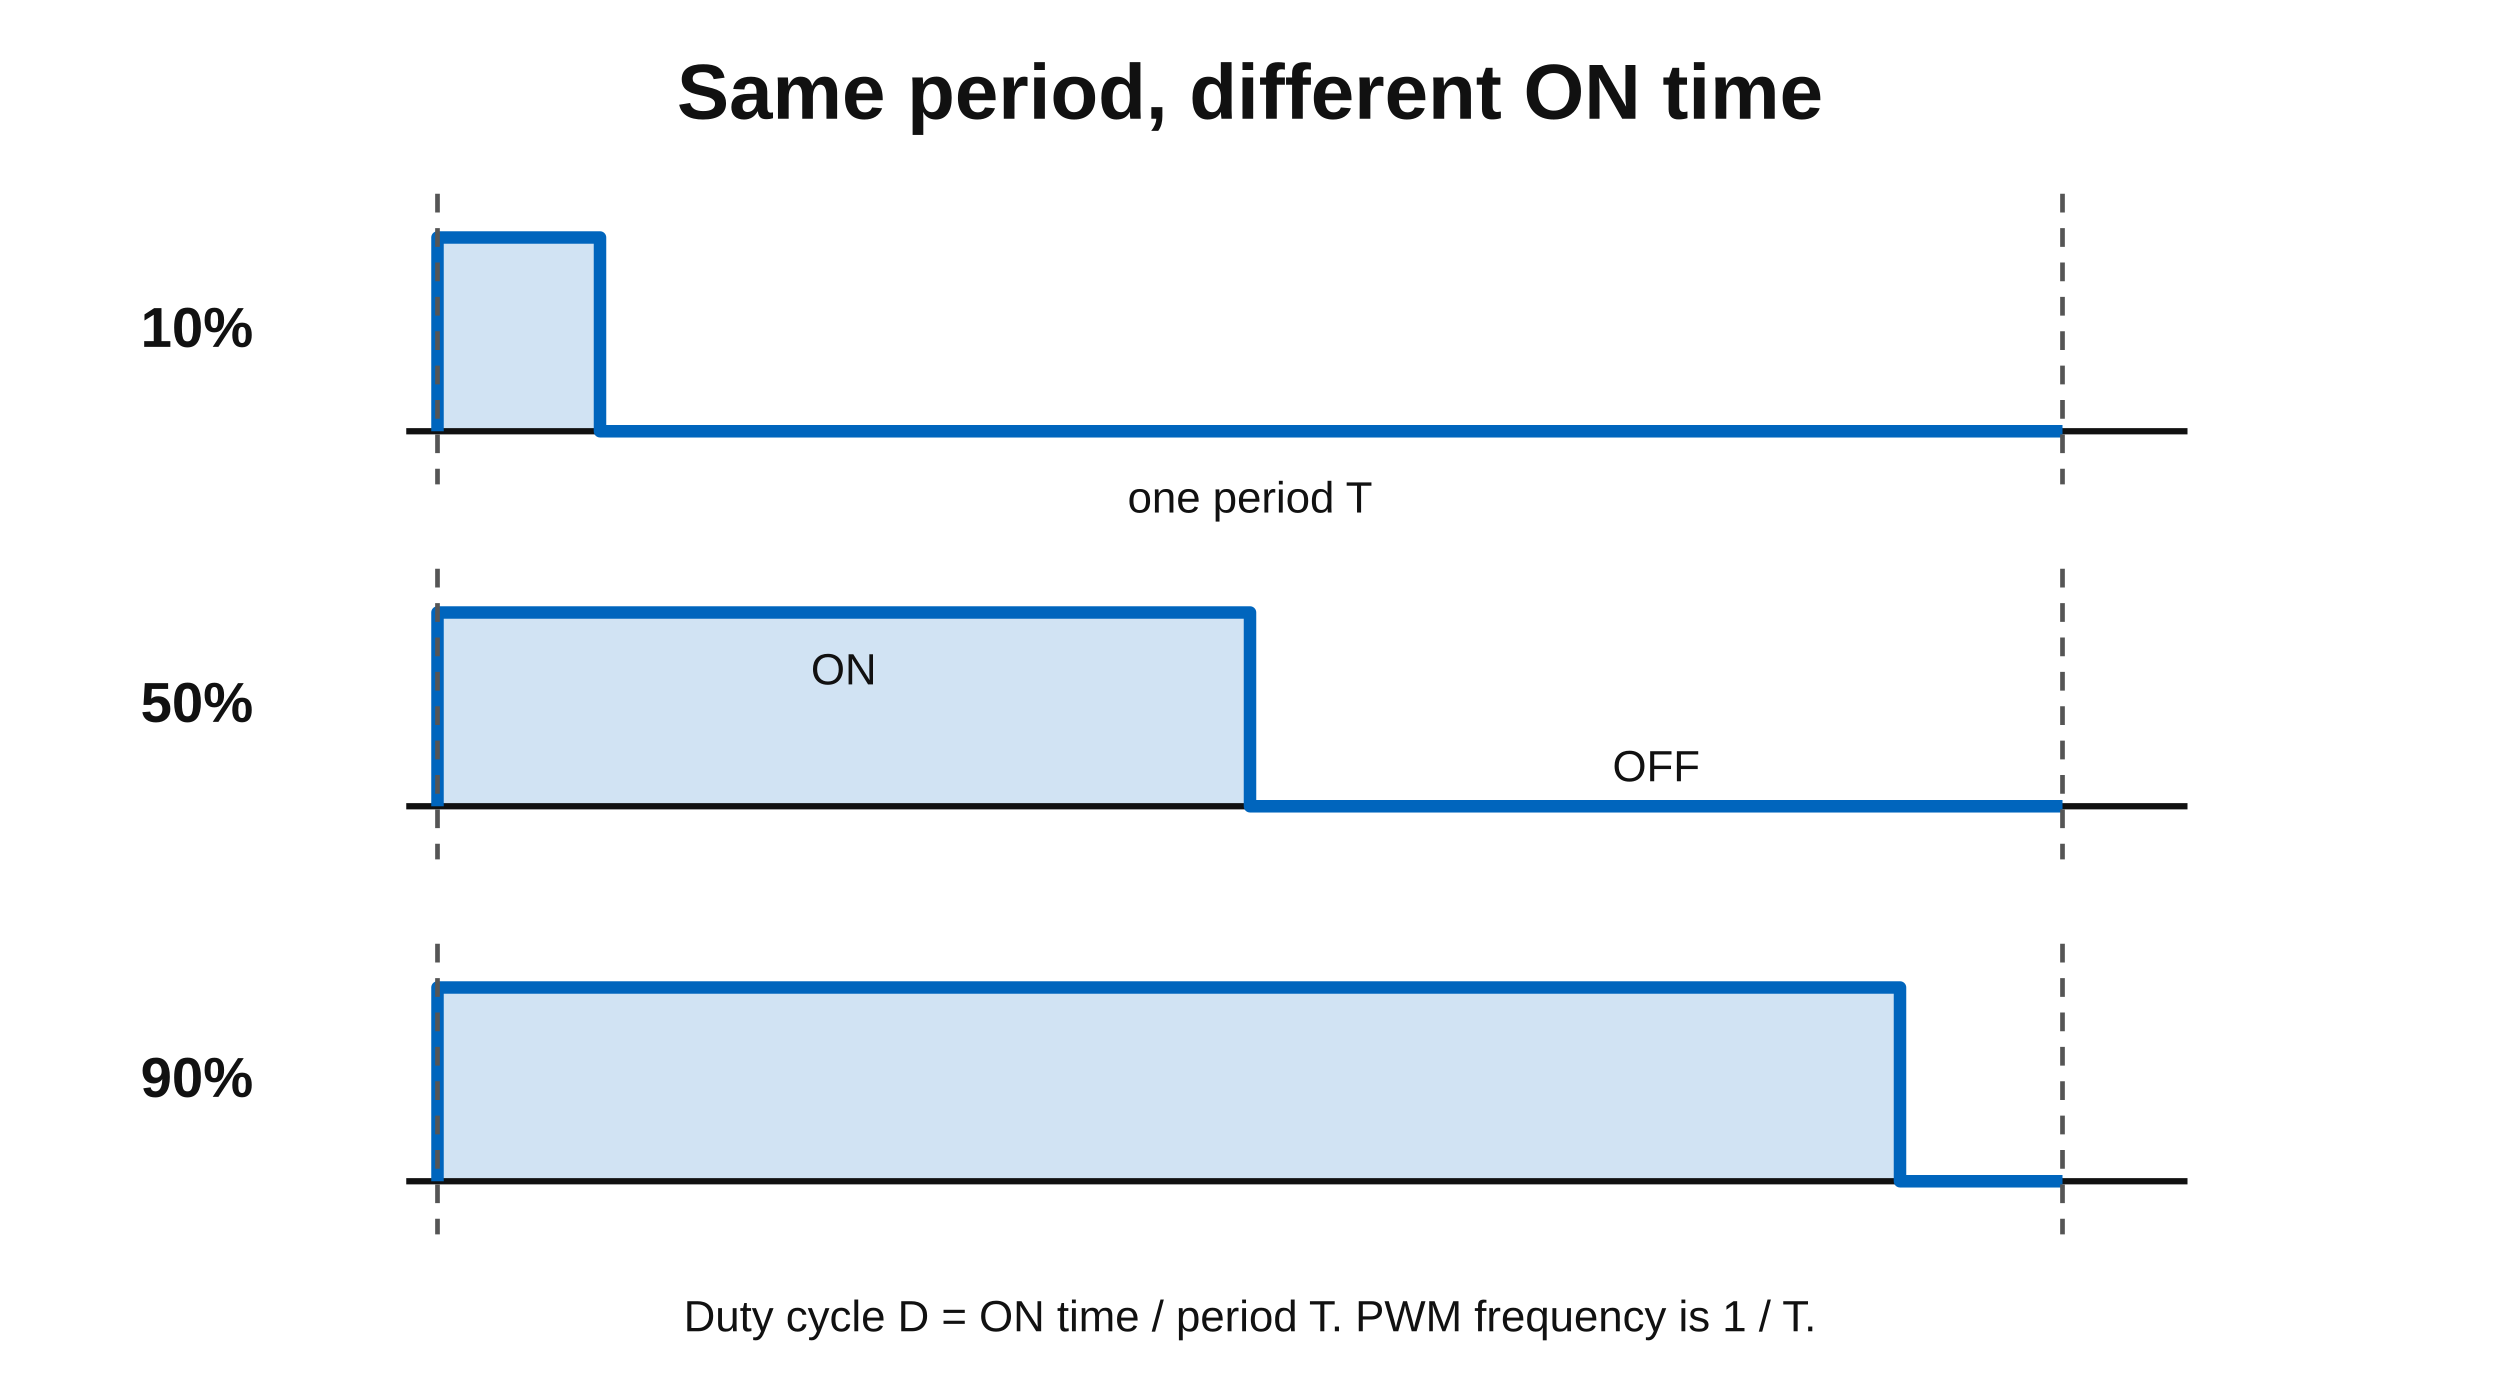
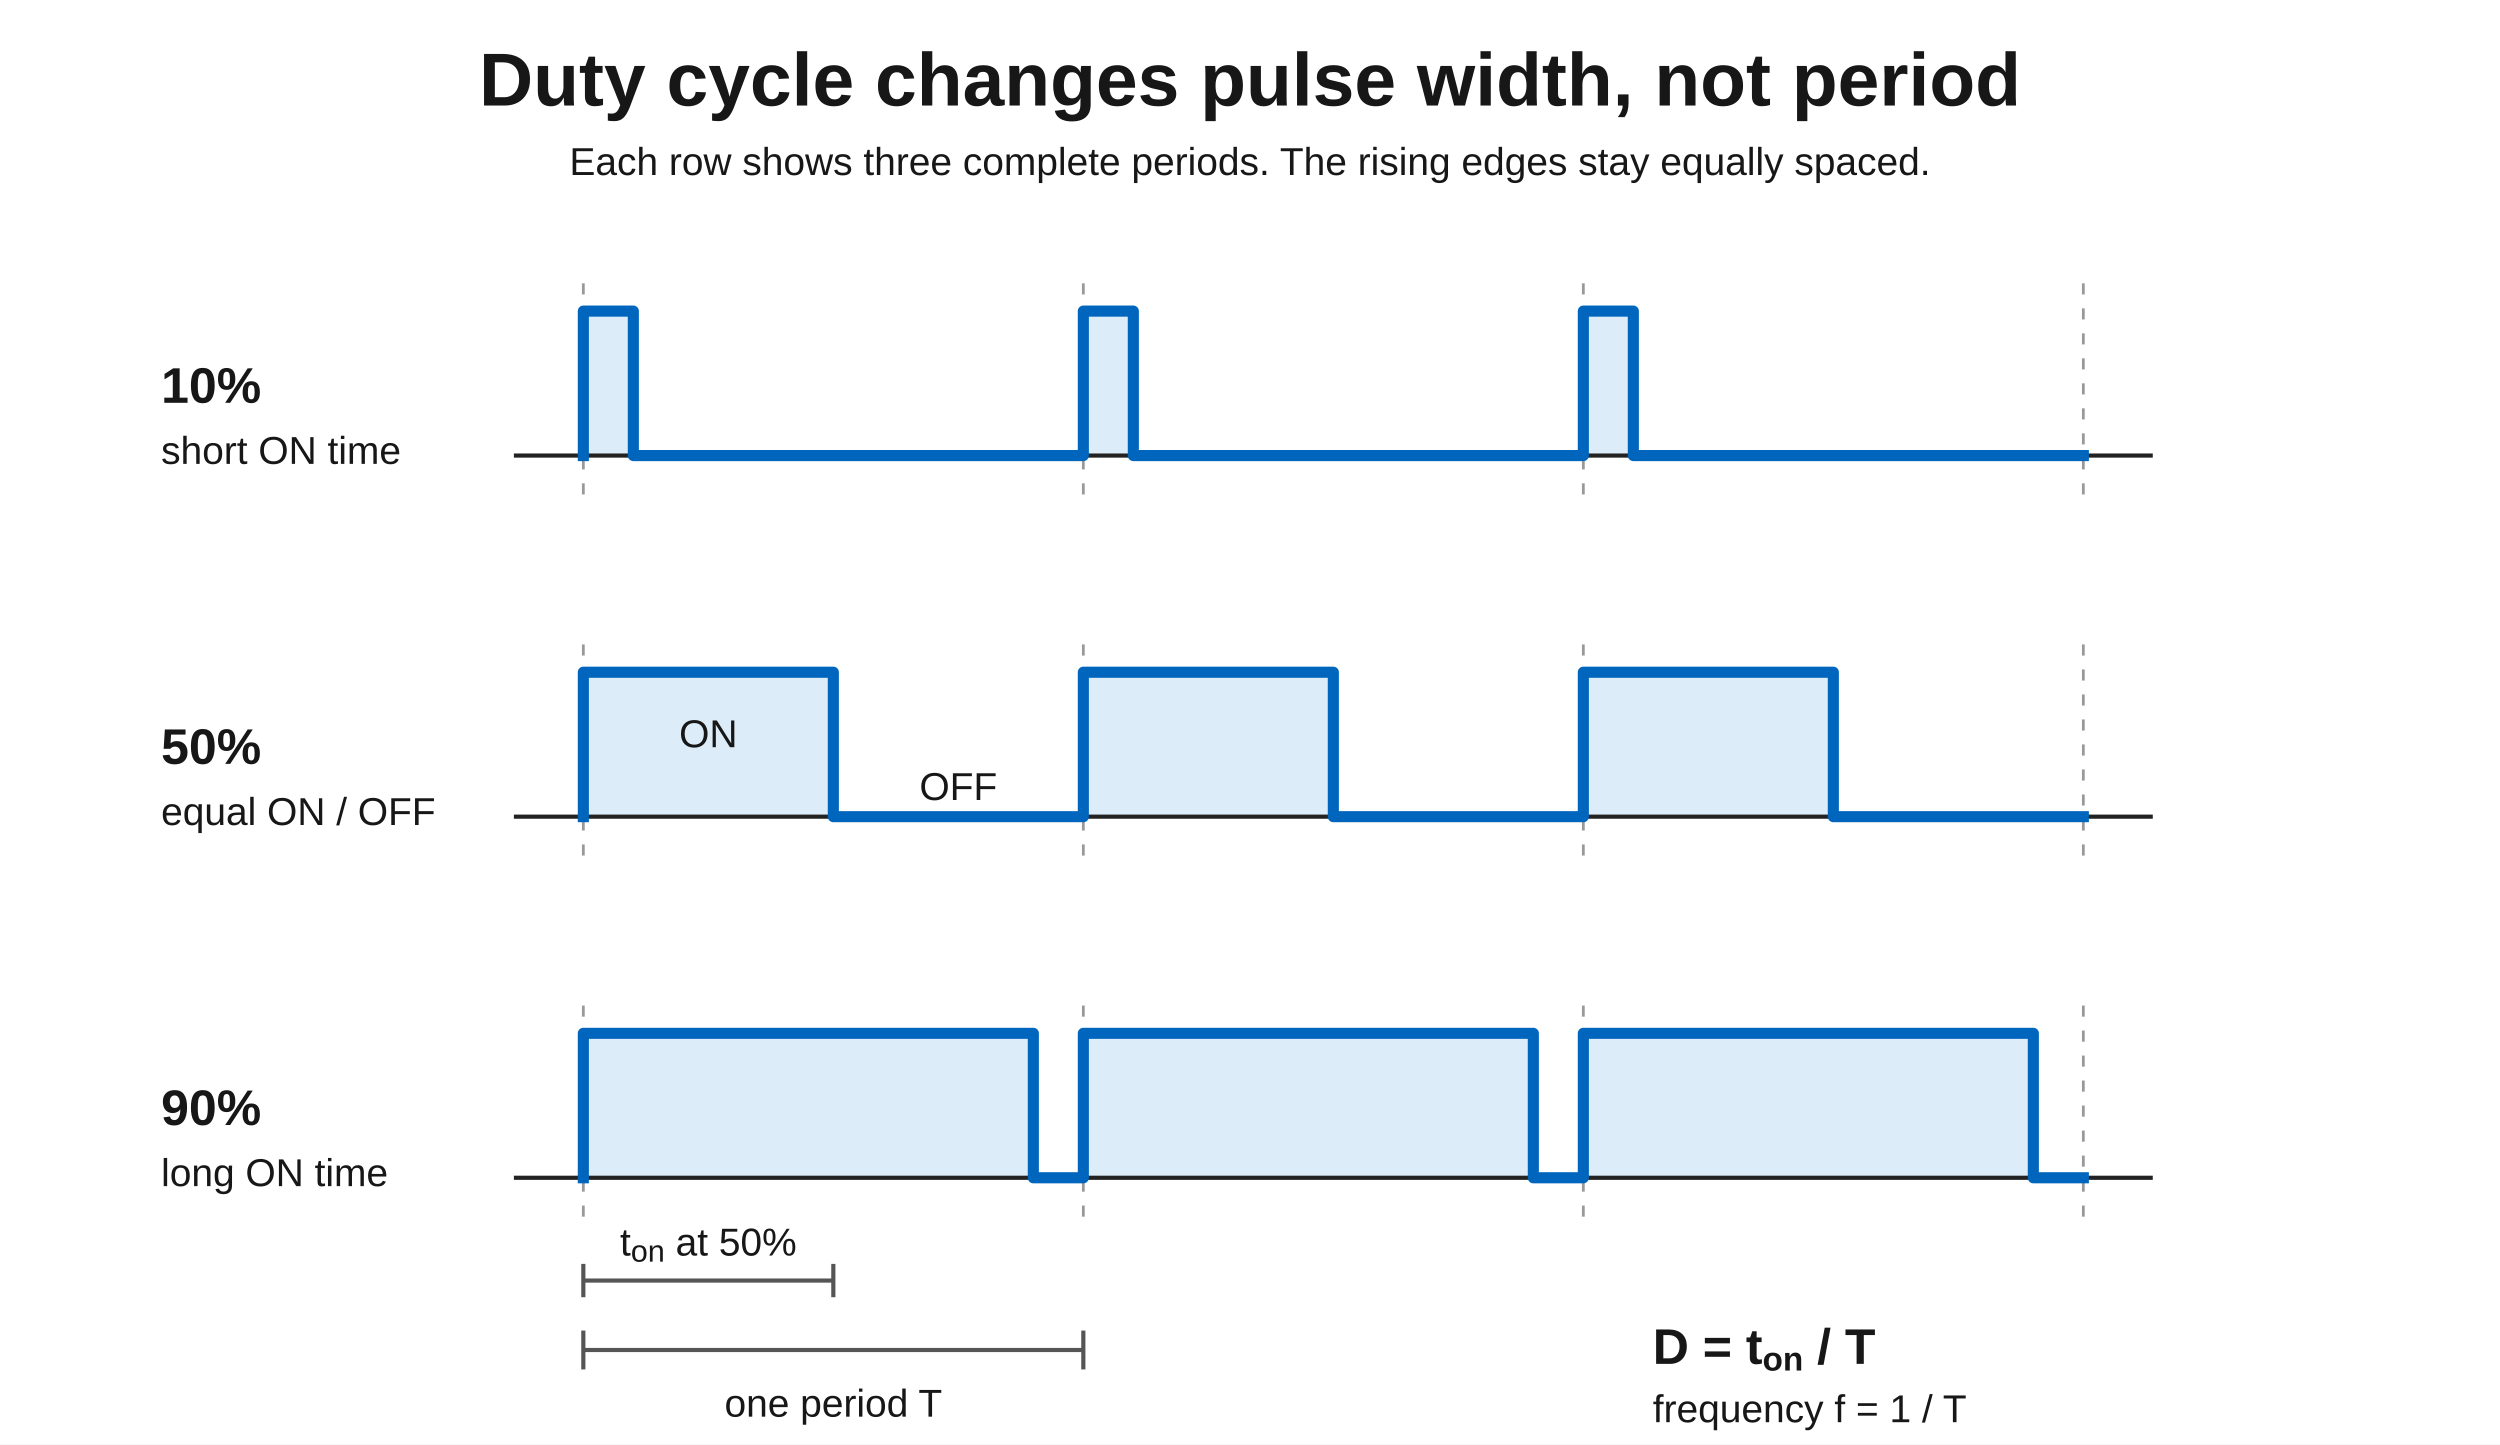
- <svg xmlns="http://www.w3.org/2000/svg" viewBox="0 0 800 440" role="img" aria-labelledby="title desc">
-   <rect width="800" height="440" fill="#fff" />
+ <svg xmlns="http://www.w3.org/2000/svg" viewBox="0 0 900 520" role="img" aria-labelledby="title desc">
+   <rect width="900" height="520" fill="#fff" />
  <style>
-     text{font-family:Arial,sans-serif;fill:#111}.title{font-size:25px;font-weight:700}.label{font-size:18px;font-weight:700}.small{font-size:14px}.axis{stroke:#111;stroke-width:2}.wave{fill:none;stroke:#0065bd;stroke-width:4;stroke-linejoin:round}.on{fill:#0065bd;opacity:.18}.period{stroke:#555;stroke-width:1.5;stroke-dasharray:6 5}
+     text{font-family:Arial,sans-serif;fill:#171717}.title{font-size:27px;font-weight:700}.label{font-size:18px;font-weight:700}.small{font-size:14px}.axis{fill:none;stroke:#222;stroke-width:1.5}.wave{fill:none;stroke:#0065bd;stroke-width:4;stroke-linejoin:round;stroke-linecap:square}.on{fill:#dcecf8}.boundary{fill:none;stroke:#999;stroke-width:1;stroke-dasharray:4 5}.dimension{fill:none;stroke:#555;stroke-width:1.5}
  </style>
-   <text class="title" x="400" y="38" text-anchor="middle">Same period, different ON time</text>
-   <g transform="translate(0 0)">
-     <text class="label" x="45" y="111">10%</text>
-     <rect class="on" x="140" y="76" width="52" height="62" />
-     <path class="axis" d="M130 138H700" />
-     <path class="wave" d="M140 138V76H192V138H660" />
-     <path class="period" d="M140 62V155M660 62V155" />
-     <text class="small" x="400" y="164" text-anchor="middle">one period T</text>
+   <text class="title" x="450" y="38" text-anchor="middle">Duty cycle changes pulse width, not period</text>
+   <text class="small" x="450" y="63" text-anchor="middle">Each row shows three complete periods. The rising edges stay equally spaced.</text>
+   <g transform="translate(0 10)">
+     <text class="label" x="58" y="135">10%</text>
+     <text class="small" x="58" y="157">short ON time</text>
+     <g class="boundary">
+       <path d="M210 92V170M390 92V170M570 92V170M750 92V170" />
+     </g>
+     <g class="on">
+       <rect x="210" y="102" width="18" height="52" />
+       <rect x="390" y="102" width="18" height="52" />
+       <rect x="570" y="102" width="18" height="52" />
+     </g>
+     <path class="axis" d="M185 154H775" />
+     <path class="wave" d="M210 154V102H228V154H390V102H408V154H570V102H588V154H750" />
  </g>
-   <g transform="translate(0 120)">
-     <text class="label" x="45" y="111">50%</text>
-     <rect class="on" x="140" y="76" width="260" height="62" />
-     <path class="axis" d="M130 138H700" />
-     <path class="wave" d="M140 138V76H400V138H660" />
-     <path class="period" d="M140 62V155M660 62V155" />
-     <text class="small" x="270" y="99" text-anchor="middle">ON</text>
-     <text class="small" x="530" y="130" text-anchor="middle">OFF</text>
+   <g transform="translate(0 140)">
+     <text class="label" x="58" y="135">50%</text>
+     <text class="small" x="58" y="157">equal ON / OFF</text>
+     <g class="boundary">
+       <path d="M210 92V170M390 92V170M570 92V170M750 92V170" />
+     </g>
+     <g class="on">
+       <rect x="210" y="102" width="90" height="52" />
+       <rect x="390" y="102" width="90" height="52" />
+       <rect x="570" y="102" width="90" height="52" />
+     </g>
+     <path class="axis" d="M185 154H775" />
+     <path class="wave" d="M210 154V102H300V154H390V102H480V154H570V102H660V154H750" />
+     <text class="small" x="255" y="129" text-anchor="middle">ON</text>
+     <text class="small" x="345" y="148" text-anchor="middle">OFF</text>
  </g>
-   <g transform="translate(0 240)">
-     <text class="label" x="45" y="111">90%</text>
-     <rect class="on" x="140" y="76" width="468" height="62" />
-     <path class="axis" d="M130 138H700" />
-     <path class="wave" d="M140 138V76H608V138H660" />
-     <path class="period" d="M140 62V155M660 62V155" />
+   <g transform="translate(0 270)">
+     <text class="label" x="58" y="135">90%</text>
+     <text class="small" x="58" y="157">long ON time</text>
+     <g class="boundary">
+       <path d="M210 92V170M390 92V170M570 92V170M750 92V170" />
+     </g>
+     <g class="on">
+       <rect x="210" y="102" width="162" height="52" />
+       <rect x="390" y="102" width="162" height="52" />
+       <rect x="570" y="102" width="162" height="52" />
+     </g>
+     <path class="axis" d="M185 154H775" />
+     <path class="wave" d="M210 154V102H372V154H390V102H552V154H570V102H732V154H750" />
  </g>
-   <text class="small" x="400" y="426" text-anchor="middle">Duty cycle D = ON time / period T. PWM frequency is 1 / T.</text>
+   <path class="dimension" d="M210 486H390M210 479V493M390 479V493" />
+   <text class="small" x="300" y="510" text-anchor="middle">one period T</text>
+   <path class="dimension" d="M210 461H300M210 455V467M300 455V467" />
+   <text class="small" x="255" y="452" text-anchor="middle">t<tspan baseline-shift="sub" font-size="11">on</tspan> at 50%</text>
+   <text class="label" x="595" y="491">D = t<tspan baseline-shift="sub" font-size="12">on</tspan> / T</text>
+   <text class="small" x="595" y="512">frequency f = 1 / T</text>
</svg>
